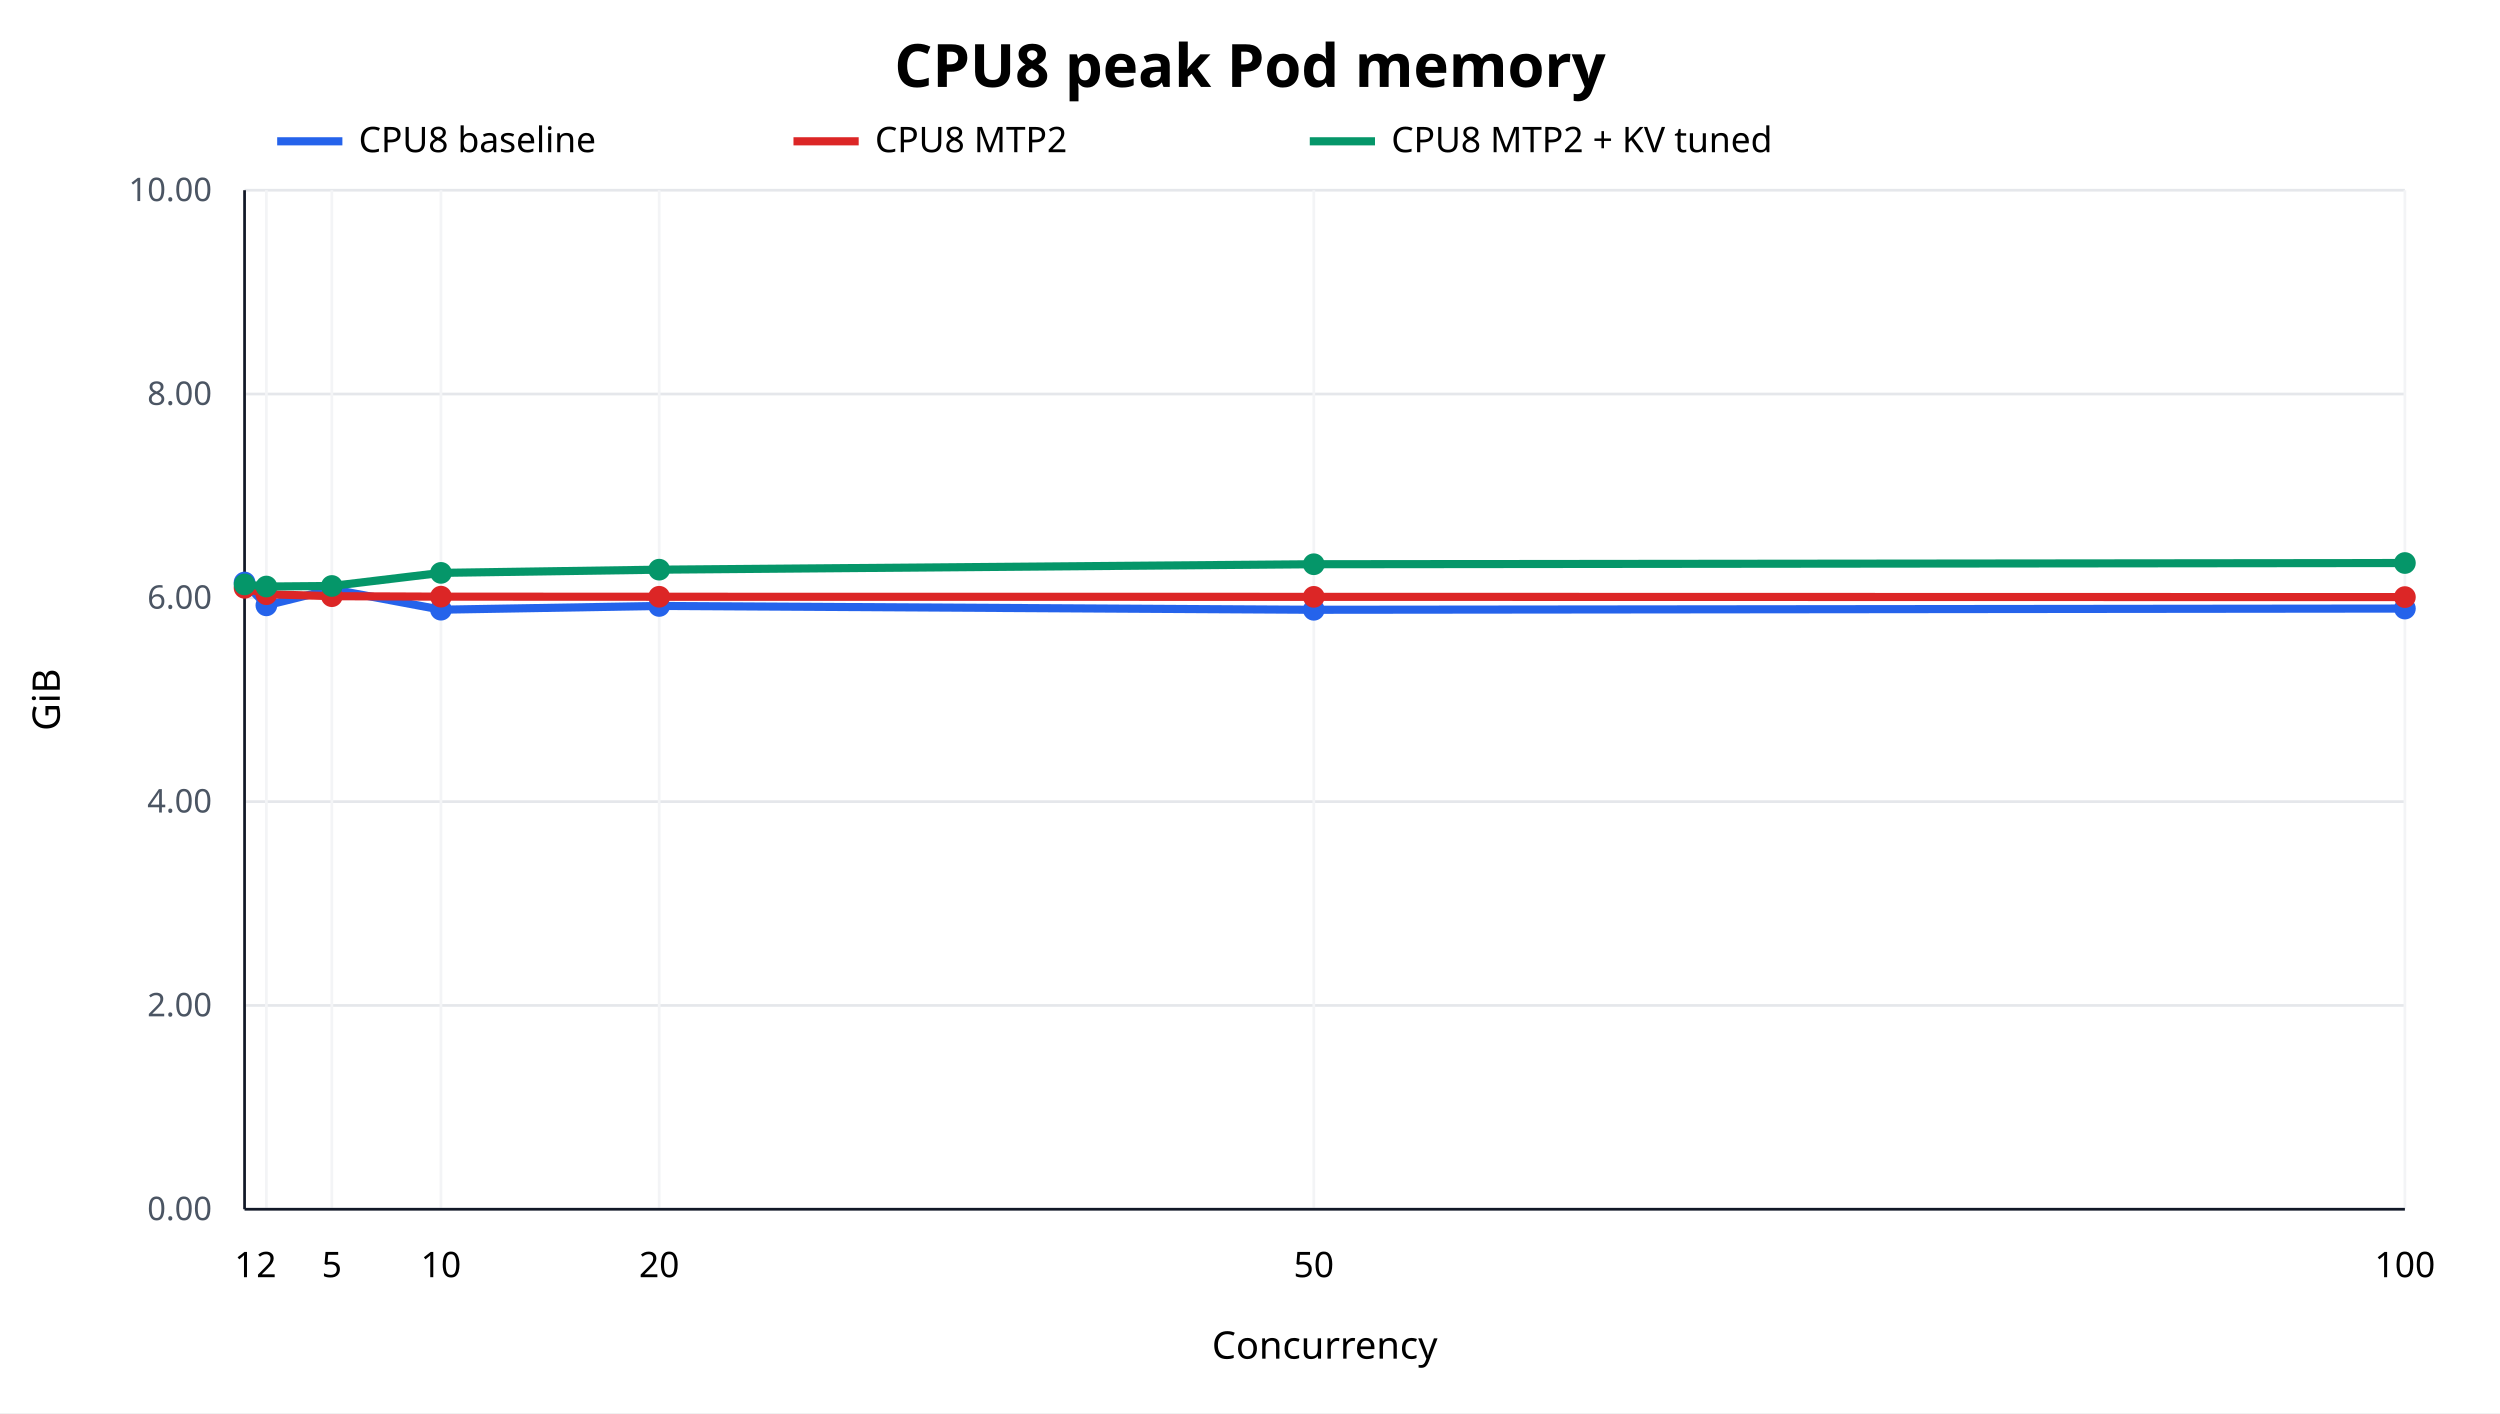
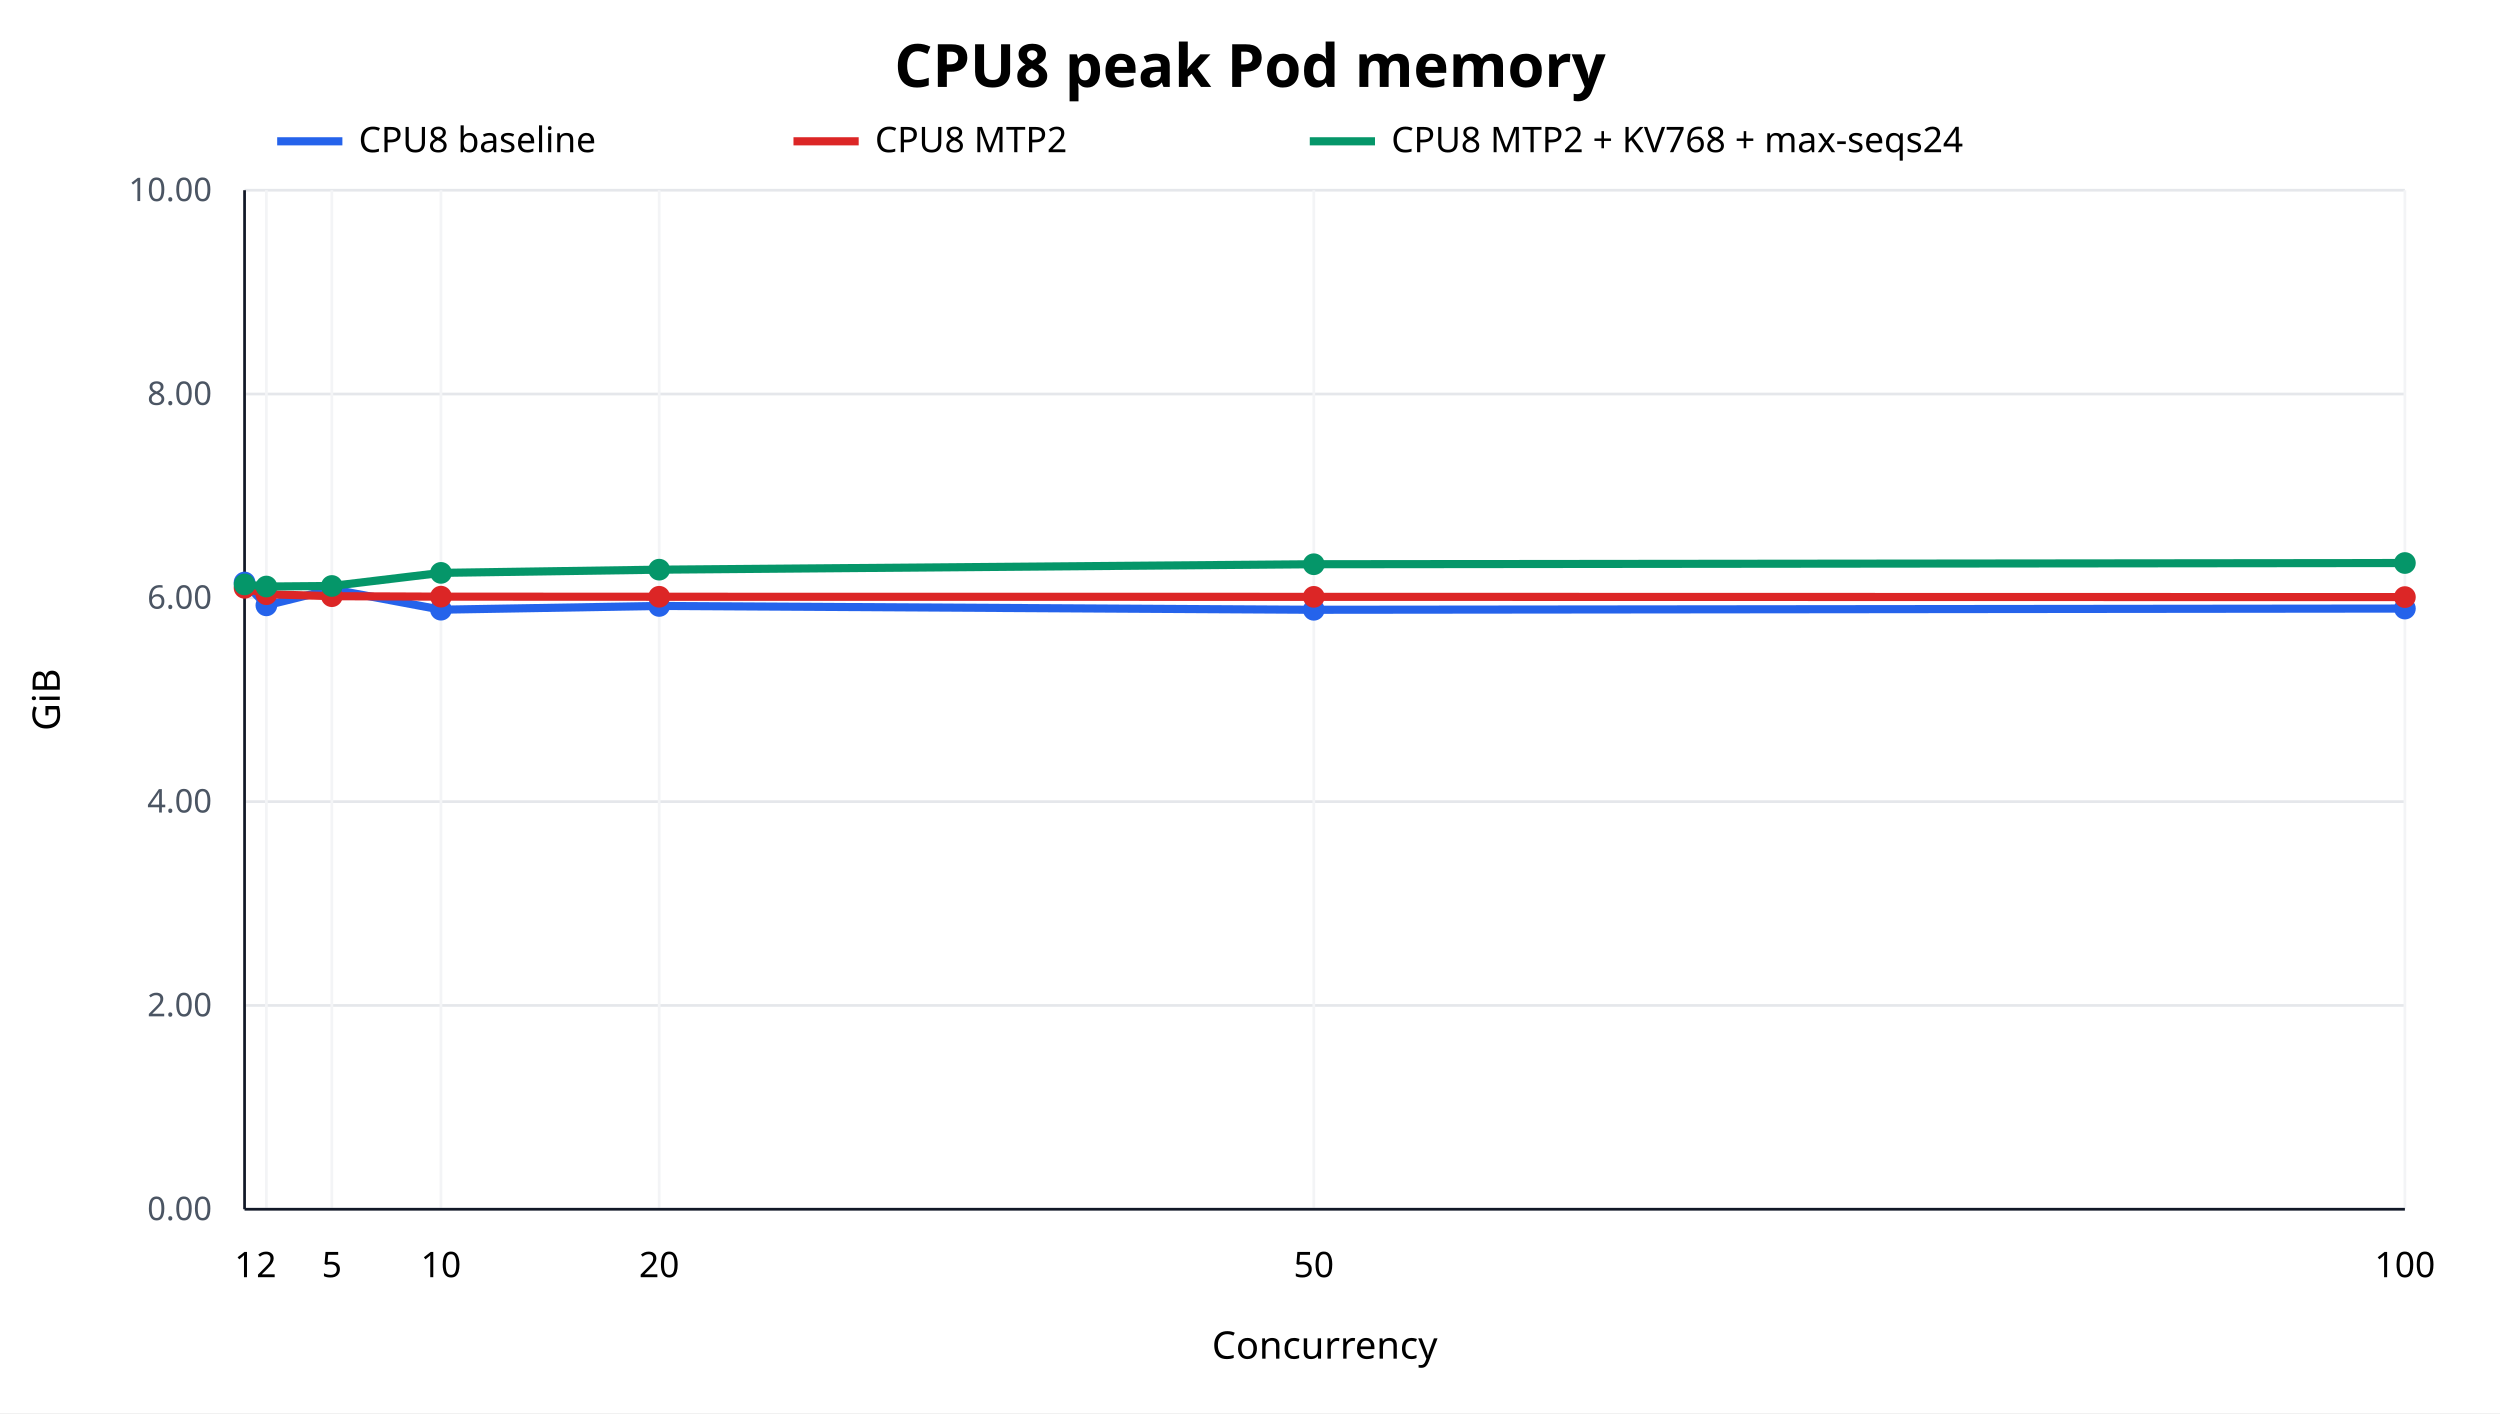
<svg xmlns="http://www.w3.org/2000/svg" width="920" height="520" viewBox="0 0 920 520">
  <rect width="100%" height="100%" fill="white" />
  <text x="460.0" y="32" text-anchor="middle" font-size="22" font-family="sans-serif" font-weight="600">CPU8 peak Pod memory</text>
  <line x1="90" y1="445.00" x2="885" y2="445.00" stroke="#e5e7eb" />
  <text x="78" y="449.00" text-anchor="end" font-size="12" font-family="sans-serif" fill="#4b5563">0.00</text>
  <line x1="90" y1="370.00" x2="885" y2="370.00" stroke="#e5e7eb" />
  <text x="78" y="374.00" text-anchor="end" font-size="12" font-family="sans-serif" fill="#4b5563">2.00</text>
  <line x1="90" y1="295.00" x2="885" y2="295.00" stroke="#e5e7eb" />
  <text x="78" y="299.00" text-anchor="end" font-size="12" font-family="sans-serif" fill="#4b5563">4.00</text>
  <line x1="90" y1="220.00" x2="885" y2="220.00" stroke="#e5e7eb" />
  <text x="78" y="224.00" text-anchor="end" font-size="12" font-family="sans-serif" fill="#4b5563">6.00</text>
  <line x1="90" y1="145.00" x2="885" y2="145.00" stroke="#e5e7eb" />
  <text x="78" y="149.00" text-anchor="end" font-size="12" font-family="sans-serif" fill="#4b5563">8.00</text>
  <line x1="90" y1="70.00" x2="885" y2="70.00" stroke="#e5e7eb" />
  <text x="78" y="74.00" text-anchor="end" font-size="12" font-family="sans-serif" fill="#4b5563">10.00</text>
  <line x1="90.00" y1="70" x2="90.00" y2="445" stroke="#f3f4f6" />
  <text x="90.00" y="470" text-anchor="middle" font-size="13" font-family="sans-serif">1</text>
  <line x1="98.03" y1="70" x2="98.03" y2="445" stroke="#f3f4f6" />
  <text x="98.03" y="470" text-anchor="middle" font-size="13" font-family="sans-serif">2</text>
  <line x1="122.12" y1="70" x2="122.12" y2="445" stroke="#f3f4f6" />
  <text x="122.12" y="470" text-anchor="middle" font-size="13" font-family="sans-serif">5</text>
  <line x1="162.27" y1="70" x2="162.27" y2="445" stroke="#f3f4f6" />
  <text x="162.27" y="470" text-anchor="middle" font-size="13" font-family="sans-serif">10</text>
  <line x1="242.58" y1="70" x2="242.58" y2="445" stroke="#f3f4f6" />
  <text x="242.58" y="470" text-anchor="middle" font-size="13" font-family="sans-serif">20</text>
  <line x1="483.48" y1="70" x2="483.48" y2="445" stroke="#f3f4f6" />
  <text x="483.48" y="470" text-anchor="middle" font-size="13" font-family="sans-serif">50</text>
  <line x1="885.00" y1="70" x2="885.00" y2="445" stroke="#f3f4f6" />
  <text x="885.00" y="470" text-anchor="middle" font-size="13" font-family="sans-serif">100</text>
  <line x1="90" y1="70" x2="90" y2="445" stroke="#111827" />
  <line x1="90" y1="445" x2="885" y2="445" stroke="#111827" />
  <text x="487.5" y="500" text-anchor="middle" font-size="14" font-family="sans-serif">Concurrency</text>
  <text transform="translate(22 257.5) rotate(-90)" text-anchor="middle" font-size="14" font-family="sans-serif">GiB</text>
  <polyline points="90.00,214.36 98.03,222.77 122.12,216.84 162.27,224.37 242.58,222.99 483.48,224.40 885.00,223.95" fill="none" stroke="#2563eb" stroke-width="3" />
  <circle cx="90.00" cy="214.36" r="4" fill="#2563eb" />
  <circle cx="98.03" cy="222.77" r="4" fill="#2563eb" />
  <circle cx="122.12" cy="216.84" r="4" fill="#2563eb" />
  <circle cx="162.27" cy="224.37" r="4" fill="#2563eb" />
  <circle cx="242.58" cy="222.99" r="4" fill="#2563eb" />
  <circle cx="483.48" cy="224.40" r="4" fill="#2563eb" />
  <circle cx="885.00" cy="223.95" r="4" fill="#2563eb" />
  <line x1="102" y1="52" x2="126" y2="52" stroke="#2563eb" stroke-width="3" />
  <text x="132" y="56" font-size="13" font-family="sans-serif">CPU8 baseline</text>
  <polyline points="90.00,216.32 98.03,218.67 122.12,219.40 162.27,219.57 242.58,219.61 483.48,219.64 885.00,219.73" fill="none" stroke="#dc2626" stroke-width="3" />
  <circle cx="90.00" cy="216.32" r="4" fill="#dc2626" />
  <circle cx="98.03" cy="218.67" r="4" fill="#dc2626" />
  <circle cx="122.12" cy="219.40" r="4" fill="#dc2626" />
  <circle cx="162.27" cy="219.57" r="4" fill="#dc2626" />
  <circle cx="242.58" cy="219.61" r="4" fill="#dc2626" />
  <circle cx="483.48" cy="219.64" r="4" fill="#dc2626" />
  <circle cx="885.00" cy="219.73" r="4" fill="#dc2626" />
  <line x1="292" y1="52" x2="316" y2="52" stroke="#dc2626" stroke-width="3" />
  <text x="322" y="56" font-size="13" font-family="sans-serif">CPU8 MTP2</text>
  <polyline points="90.00,215.07 98.03,215.84 122.12,215.64 162.27,210.82 242.58,209.64 483.48,207.64 885.00,207.19" fill="none" stroke="#059669" stroke-width="3" />
  <circle cx="90.00" cy="215.07" r="4" fill="#059669" />
  <circle cx="98.03" cy="215.84" r="4" fill="#059669" />
  <circle cx="122.12" cy="215.64" r="4" fill="#059669" />
  <circle cx="162.27" cy="210.82" r="4" fill="#059669" />
  <circle cx="242.58" cy="209.64" r="4" fill="#059669" />
  <circle cx="483.48" cy="207.64" r="4" fill="#059669" />
  <circle cx="885.00" cy="207.19" r="4" fill="#059669" />
  <line x1="482" y1="52" x2="506" y2="52" stroke="#059669" stroke-width="3" />
-   <text x="512" y="56" font-size="13" font-family="sans-serif">CPU8 MTP2 + KV tuned</text>
+   <text x="512" y="56" font-size="13" font-family="sans-serif">CPU8 MTP2 + KV768 + max-seqs24</text>
</svg>
